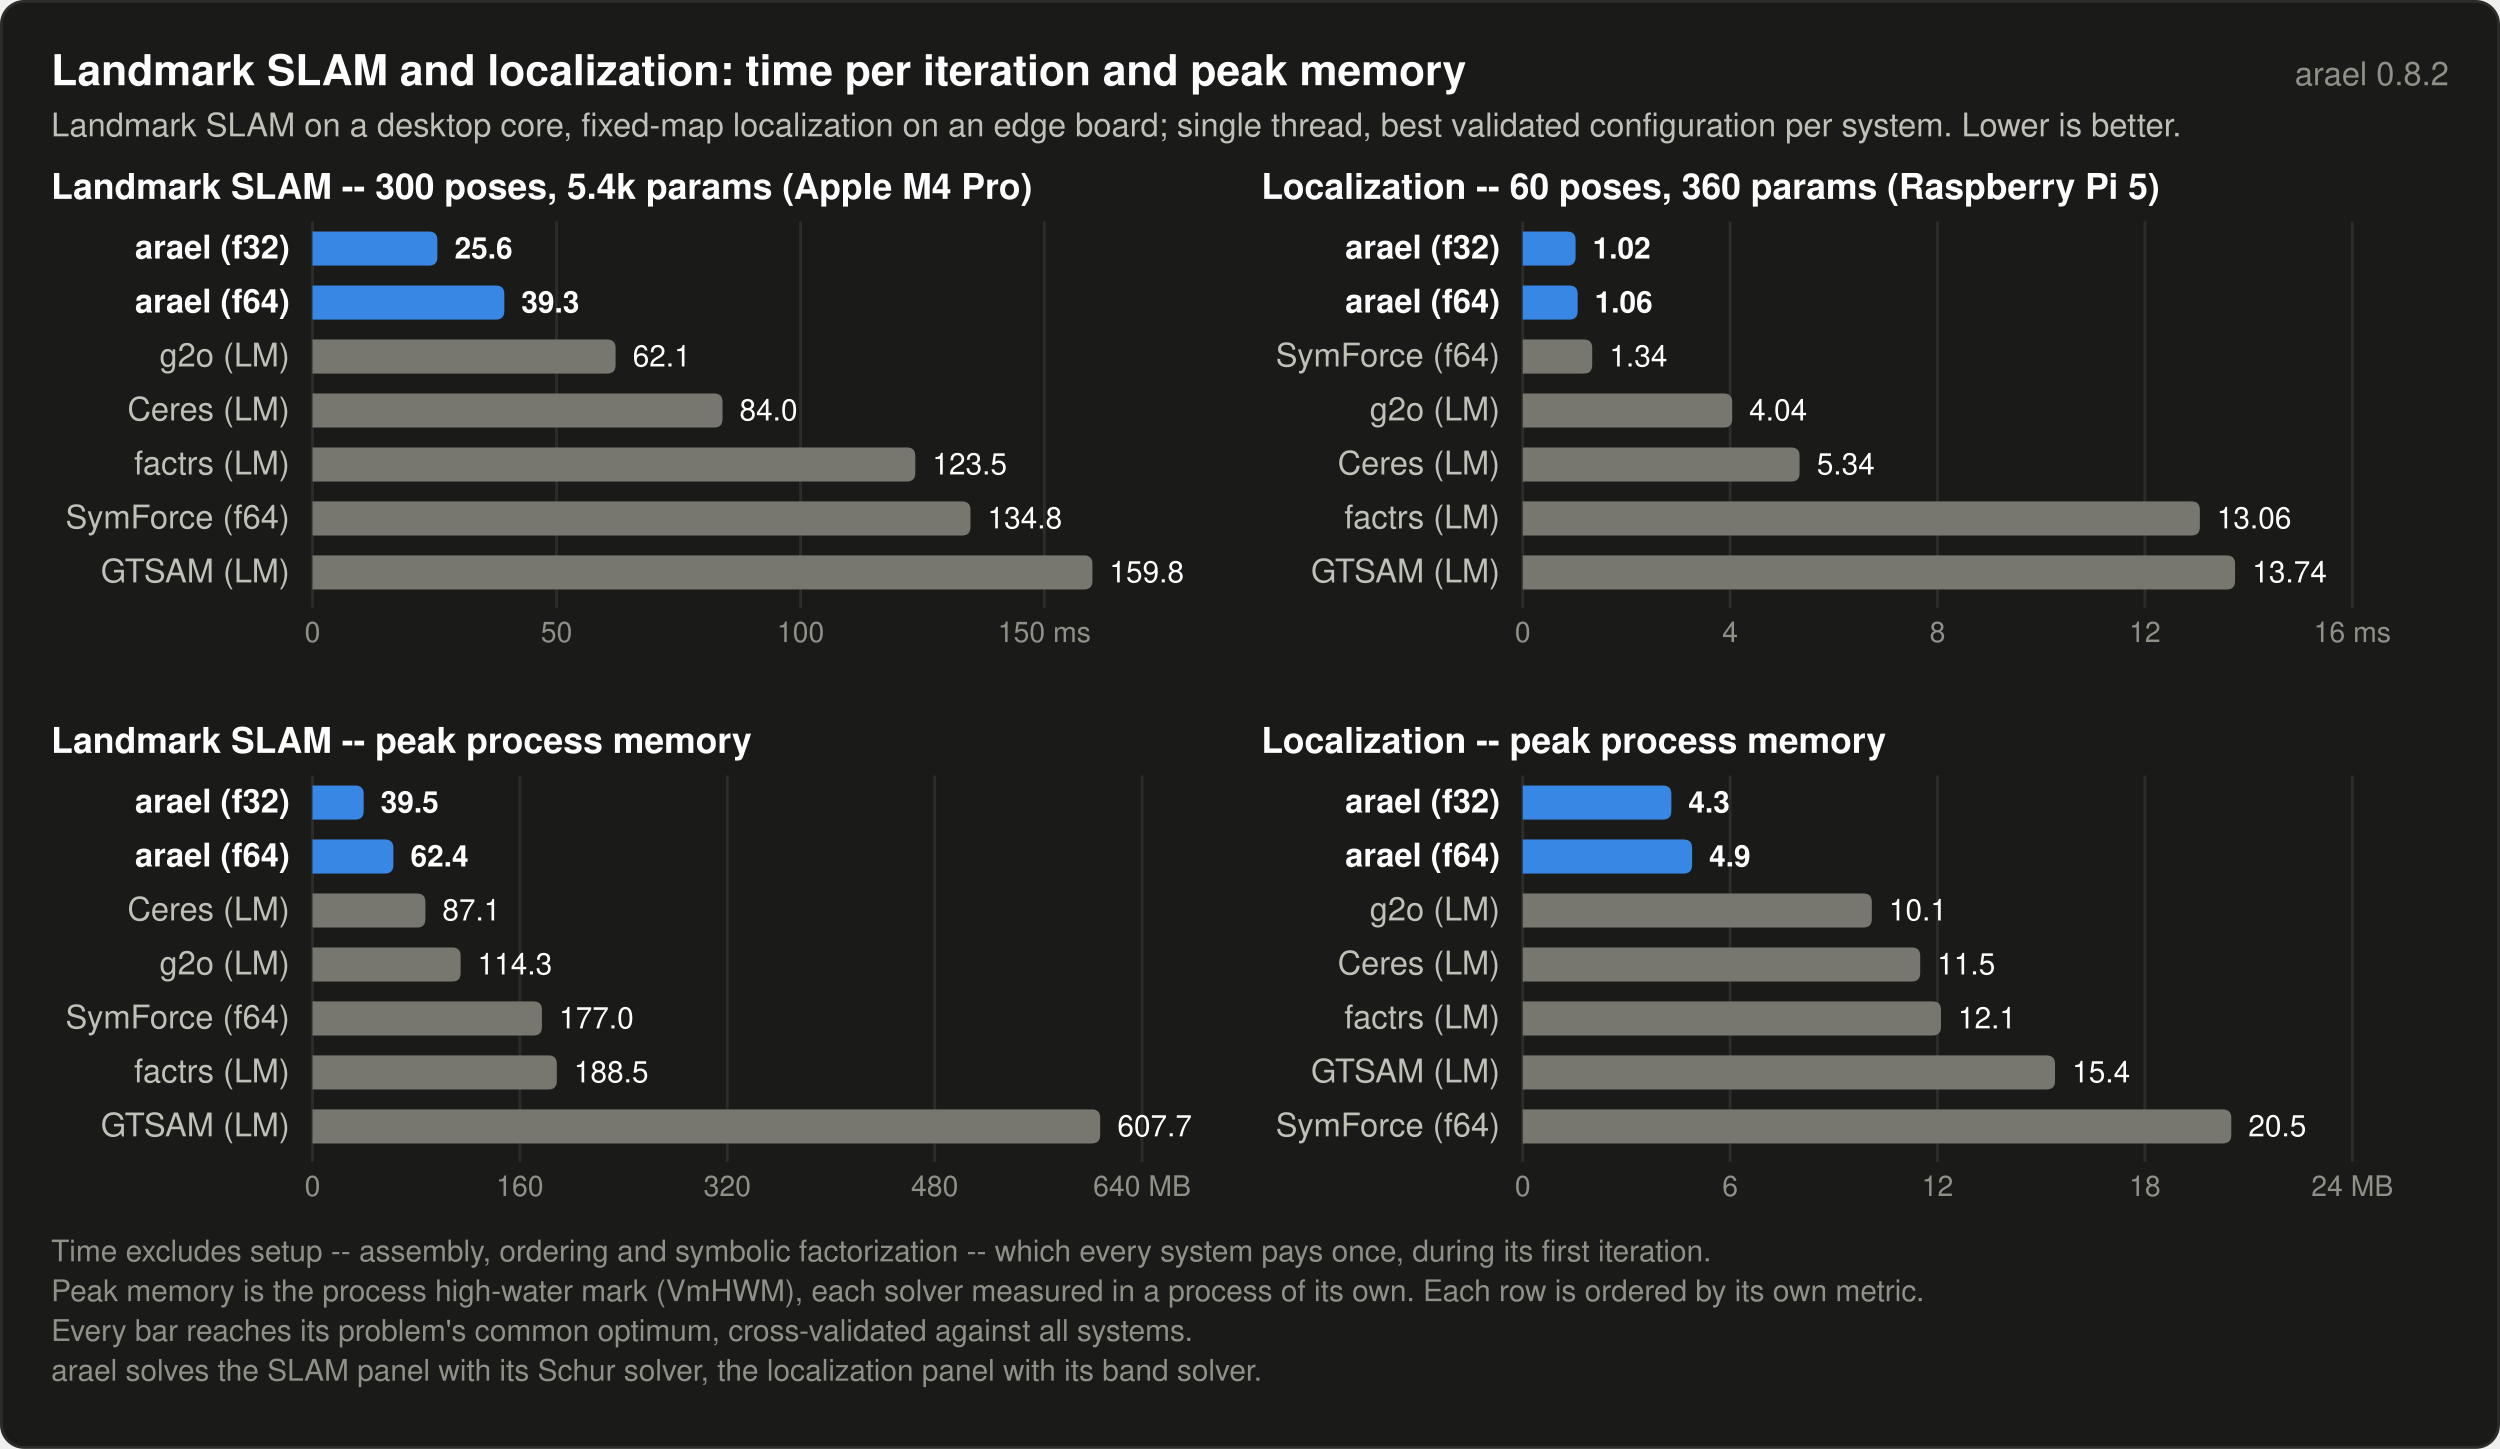
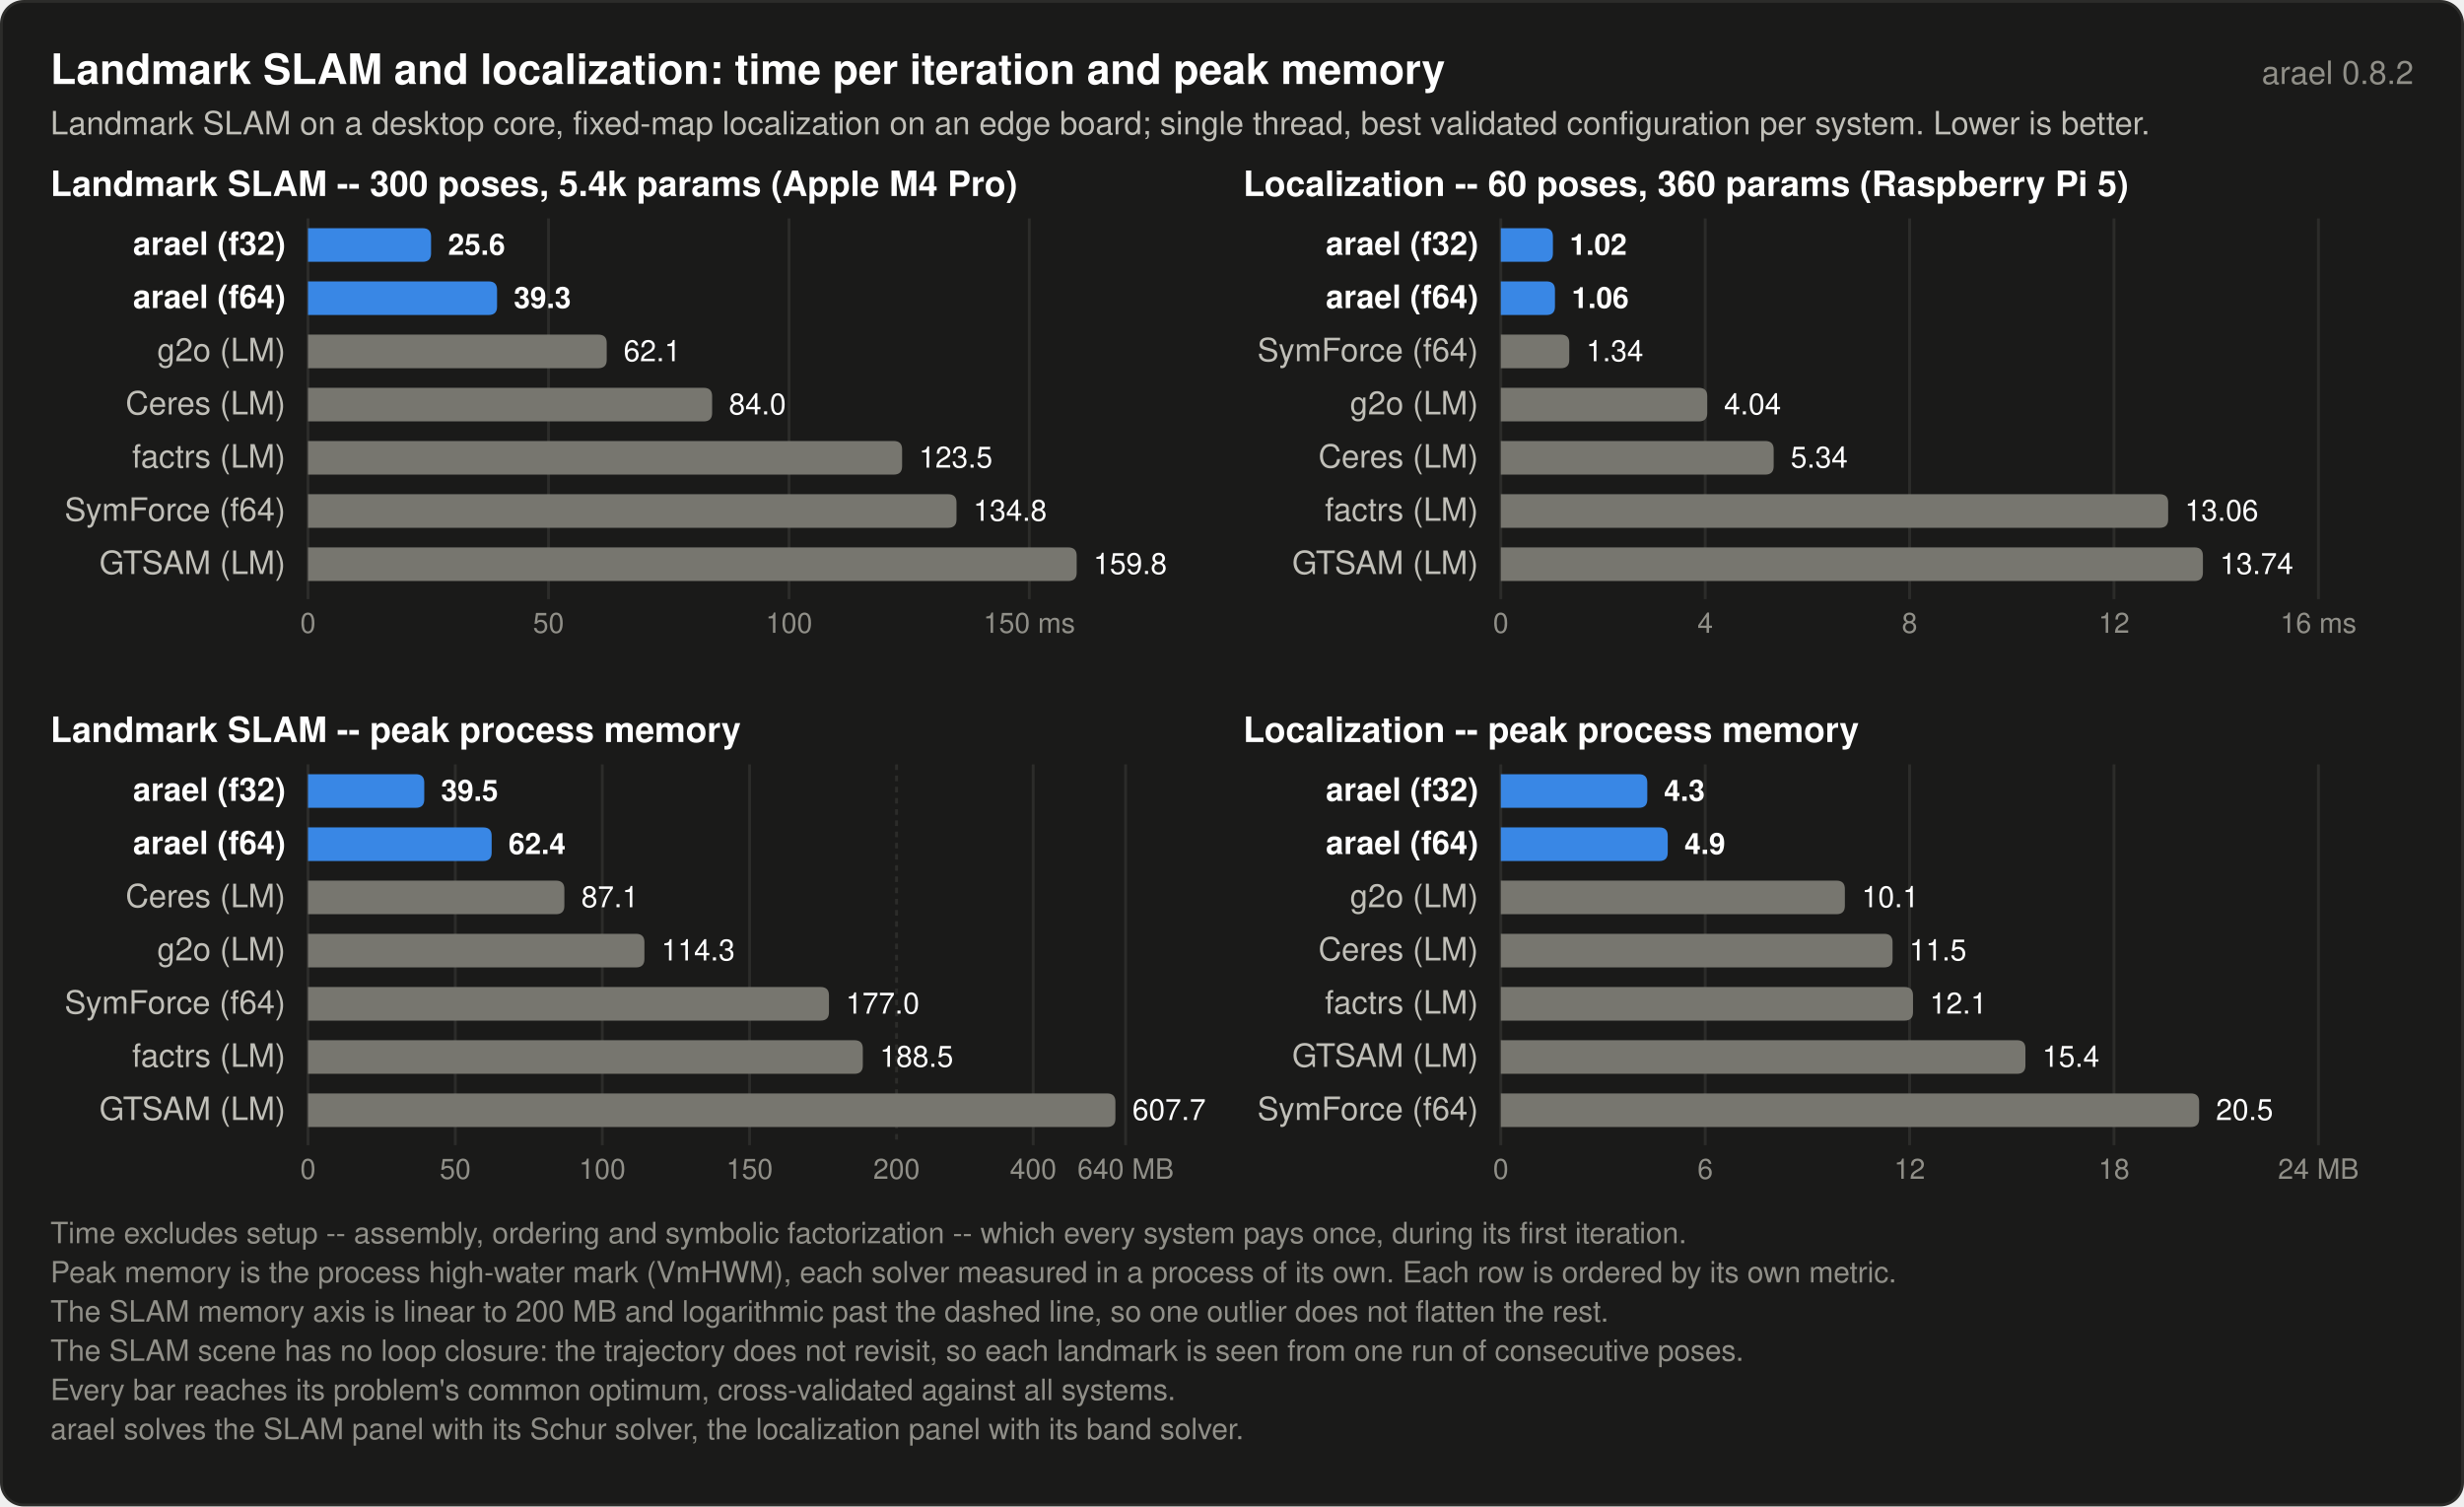
- <svg xmlns="http://www.w3.org/2000/svg" width="880" height="510" viewBox="0 0 880 510" font-family="ui-sans-serif, system-ui, -apple-system, 'Segoe UI', Helvetica, Arial, sans-serif">
-   <rect x="0.5" y="0.5" width="879" height="509" rx="8" fill="#1a1a19" stroke="#2c2c2a" />
+ <svg xmlns="http://www.w3.org/2000/svg" width="880" height="538" viewBox="0 0 880 538" font-family="ui-sans-serif, system-ui, -apple-system, 'Segoe UI', Helvetica, Arial, sans-serif">
+   <rect x="0.5" y="0.5" width="879" height="537" rx="8" fill="#1a1a19" stroke="#2c2c2a" />
  <text x="18" y="30" font-size="15" font-weight="600" fill="#ffffff">Landmark SLAM and localization: time per iteration and peak memory</text>
  <text x="862" y="30" font-size="11.5" text-anchor="end" fill="#908f88">arael 0.8.2</text>
  <text x="18" y="48" font-size="11.5" fill="#c0bfb8">Landmark SLAM on a desktop core, fixed-map localization on an edge board; single thread, best validated configuration per system. Lower is better.</text>
  <text x="18" y="70" font-size="12.5" font-weight="600" fill="#ffffff">Landmark SLAM -- 300 poses, 5.4k params (Apple M4 Pro)</text>
  <line x1="110.0" y1="78" x2="110.0" y2="214" stroke="#2c2c2a" stroke-width="1" />
  <text x="110.0" y="226" font-size="10" text-anchor="middle" fill="#908f88">0</text>
  <line x1="195.9" y1="78" x2="195.9" y2="214" stroke="#2c2c2a" stroke-width="1" />
  <text x="195.9" y="226" font-size="10" text-anchor="middle" fill="#908f88">50</text>
  <line x1="281.8" y1="78" x2="281.8" y2="214" stroke="#2c2c2a" stroke-width="1" />
  <text x="281.8" y="226" font-size="10" text-anchor="middle" fill="#908f88">100</text>
  <line x1="367.6" y1="78" x2="367.6" y2="214" stroke="#2c2c2a" stroke-width="1" />
  <text x="367.6" y="226" font-size="10" text-anchor="middle" fill="#908f88">150 ms</text>
  <text x="102" y="91.0" font-size="11.5" text-anchor="end" font-weight="600" fill="#ffffff">arael (f32)</text>
  <path d="M110,81.5 L150.955,81.5 Q153.955,81.5 153.955,84.5 L153.955,90.5 Q153.955,93.5 150.955,93.5 L110,93.5 Z" fill="#3987e5" />
  <text x="160.0" y="91.0" font-size="10.5" font-weight="600" fill="#ffffff">25.6</text>
  <text x="102" y="110.0" font-size="11.5" text-anchor="end" font-weight="600" fill="#ffffff">arael (f64)</text>
  <path d="M110,100.5 L174.521,100.5 Q177.521,100.5 177.521,103.5 L177.521,109.5 Q177.521,112.5 174.521,112.5 L110,112.5 Z" fill="#3987e5" />
  <text x="183.5" y="110.0" font-size="10.5" font-weight="600" fill="#ffffff">39.3</text>
  <text x="102" y="129.0" font-size="11.5" text-anchor="end" fill="#c0bfb8">g2o (LM)</text>
  <path d="M110,119.5 L213.683,119.5 Q216.683,119.5 216.683,122.5 L216.683,128.5 Q216.683,131.5 213.683,131.5 L110,131.5 Z" fill="#77766f" />
  <text x="222.7" y="129.0" font-size="10.5" fill="#ffffff">62.1</text>
  <text x="102" y="148.0" font-size="11.5" text-anchor="end" fill="#c0bfb8">Ceres (LM)</text>
  <path d="M110,138.5 L251.334,138.5 Q254.334,138.5 254.334,141.5 L254.334,147.5 Q254.334,150.5 251.334,150.5 L110,150.5 Z" fill="#77766f" />
  <text x="260.3" y="148.0" font-size="10.5" fill="#ffffff">84.0</text>
  <text x="102" y="167.0" font-size="11.5" text-anchor="end" fill="#c0bfb8">factrs (LM)</text>
  <path d="M110,157.5 L319.181,157.5 Q322.181,157.5 322.181,160.5 L322.181,166.5 Q322.181,169.5 319.181,169.5 L110,169.5 Z" fill="#77766f" />
  <text x="328.2" y="167.0" font-size="10.5" fill="#ffffff">123.5</text>
  <text x="102" y="186.0" font-size="11.5" text-anchor="end" fill="#c0bfb8">SymForce (f64)</text>
  <path d="M110,176.5 L338.608,176.5 Q341.608,176.5 341.608,179.5 L341.608,185.5 Q341.608,188.5 338.608,188.5 L110,188.5 Z" fill="#77766f" />
  <text x="347.6" y="186.0" font-size="10.5" fill="#ffffff">134.8</text>
  <text x="102" y="205.0" font-size="11.5" text-anchor="end" fill="#c0bfb8">GTSAM (LM)</text>
  <path d="M110,195.5 L381.532,195.5 Q384.532,195.5 384.532,198.5 L384.532,204.5 Q384.532,207.5 381.532,207.5 L110,207.5 Z" fill="#77766f" />
  <text x="390.5" y="205.0" font-size="10.5" fill="#ffffff">159.8</text>
  <text x="444" y="70" font-size="12.5" font-weight="600" fill="#ffffff">Localization -- 60 poses, 360 params (Raspberry Pi 5)</text>
  <line x1="536.0" y1="78" x2="536.0" y2="214" stroke="#2c2c2a" stroke-width="1" />
  <text x="536.0" y="226" font-size="10" text-anchor="middle" fill="#908f88">0</text>
  <line x1="609.0" y1="78" x2="609.0" y2="214" stroke="#2c2c2a" stroke-width="1" />
  <text x="609.0" y="226" font-size="10" text-anchor="middle" fill="#908f88">4</text>
  <line x1="682.0" y1="78" x2="682.0" y2="214" stroke="#2c2c2a" stroke-width="1" />
  <text x="682.0" y="226" font-size="10" text-anchor="middle" fill="#908f88">8</text>
  <line x1="755.0" y1="78" x2="755.0" y2="214" stroke="#2c2c2a" stroke-width="1" />
  <text x="755.0" y="226" font-size="10" text-anchor="middle" fill="#908f88">12</text>
  <line x1="828.0" y1="78" x2="828.0" y2="214" stroke="#2c2c2a" stroke-width="1" />
  <text x="828.0" y="226" font-size="10" text-anchor="middle" fill="#908f88">16 ms</text>
  <text x="528" y="91.0" font-size="11.5" text-anchor="end" font-weight="600" fill="#ffffff">arael (f32)</text>
  <path d="M536,81.5 L551.615,81.5 Q554.615,81.5 554.615,84.5 L554.615,90.5 Q554.615,93.5 551.615,93.5 L536,93.5 Z" fill="#3987e5" />
  <text x="560.6" y="91.0" font-size="10.5" font-weight="600" fill="#ffffff">1.02</text>
  <text x="528" y="110.0" font-size="11.5" text-anchor="end" font-weight="600" fill="#ffffff">arael (f64)</text>
  <path d="M536,100.5 L552.345,100.5 Q555.345,100.5 555.345,103.5 L555.345,109.5 Q555.345,112.5 552.345,112.5 L536,112.5 Z" fill="#3987e5" />
  <text x="561.3" y="110.0" font-size="10.5" font-weight="600" fill="#ffffff">1.06</text>
  <text x="528" y="129.0" font-size="11.5" text-anchor="end" fill="#c0bfb8">SymForce (f64)</text>
  <path d="M536,119.5 L557.455,119.5 Q560.455,119.5 560.455,122.5 L560.455,128.5 Q560.455,131.5 557.455,131.5 L536,131.5 Z" fill="#77766f" />
  <text x="566.5" y="129.0" font-size="10.5" fill="#ffffff">1.34</text>
  <text x="528" y="148.0" font-size="11.5" text-anchor="end" fill="#c0bfb8">g2o (LM)</text>
  <path d="M536,138.5 L606.73,138.5 Q609.73,138.5 609.73,141.5 L609.73,147.5 Q609.73,150.5 606.73,150.5 L536,150.5 Z" fill="#77766f" />
  <text x="615.7" y="148.0" font-size="10.5" fill="#ffffff">4.04</text>
  <text x="528" y="167.0" font-size="11.5" text-anchor="end" fill="#c0bfb8">Ceres (LM)</text>
  <path d="M536,157.5 L630.455,157.5 Q633.455,157.5 633.455,160.5 L633.455,166.5 Q633.455,169.5 630.455,169.5 L536,169.5 Z" fill="#77766f" />
  <text x="639.5" y="167.0" font-size="10.5" fill="#ffffff">5.34</text>
  <text x="528" y="186.0" font-size="11.5" text-anchor="end" fill="#c0bfb8">factrs (LM)</text>
  <path d="M536,176.5 L771.345,176.5 Q774.345,176.5 774.345,179.5 L774.345,185.5 Q774.345,188.5 771.345,188.5 L536,188.5 Z" fill="#77766f" />
  <text x="780.3" y="186.0" font-size="10.5" fill="#ffffff">13.06</text>
  <text x="528" y="205.0" font-size="11.5" text-anchor="end" fill="#c0bfb8">GTSAM (LM)</text>
  <path d="M536,195.5 L783.755,195.5 Q786.755,195.5 786.755,198.5 L786.755,204.5 Q786.755,207.5 783.755,207.5 L536,207.5 Z" fill="#77766f" />
  <text x="792.8" y="205.0" font-size="10.5" fill="#ffffff">13.74</text>
  <text x="18" y="265" font-size="12.5" font-weight="600" fill="#ffffff">Landmark SLAM -- peak process memory</text>
  <line x1="110.0" y1="273" x2="110.0" y2="409" stroke="#2c2c2a" stroke-width="1" />
  <text x="110.0" y="421" font-size="10" text-anchor="middle" fill="#908f88">0</text>
-   <line x1="183.0" y1="273" x2="183.0" y2="409" stroke="#2c2c2a" stroke-width="1" />
-   <text x="183.0" y="421" font-size="10" text-anchor="middle" fill="#908f88">160</text>
-   <line x1="256.0" y1="273" x2="256.0" y2="409" stroke="#2c2c2a" stroke-width="1" />
-   <text x="256.0" y="421" font-size="10" text-anchor="middle" fill="#908f88">320</text>
-   <line x1="329.0" y1="273" x2="329.0" y2="409" stroke="#2c2c2a" stroke-width="1" />
-   <text x="329.0" y="421" font-size="10" text-anchor="middle" fill="#908f88">480</text>
+   <line x1="162.6" y1="273" x2="162.6" y2="409" stroke="#2c2c2a" stroke-width="1" />
+   <text x="162.6" y="421" font-size="10" text-anchor="middle" fill="#908f88">50</text>
+   <line x1="215.1" y1="273" x2="215.1" y2="409" stroke="#2c2c2a" stroke-width="1" />
+   <text x="215.1" y="421" font-size="10" text-anchor="middle" fill="#908f88">100</text>
+   <line x1="267.7" y1="273" x2="267.7" y2="409" stroke="#2c2c2a" stroke-width="1" />
+   <text x="267.7" y="421" font-size="10" text-anchor="middle" fill="#908f88">150</text>
+   <line x1="320.2" y1="273" x2="320.2" y2="409" stroke="#2c2c2a" stroke-width="1" stroke-dasharray="2 2" />
+   <text x="320.2" y="421" font-size="10" text-anchor="middle" fill="#908f88">200</text>
+   <line x1="369.0" y1="273" x2="369.0" y2="409" stroke="#2c2c2a" stroke-width="1" />
+   <text x="369.0" y="421" font-size="10" text-anchor="middle" fill="#908f88">400</text>
  <line x1="402.0" y1="273" x2="402.0" y2="409" stroke="#2c2c2a" stroke-width="1" />
  <text x="402.0" y="421" font-size="10" text-anchor="middle" fill="#908f88">640 MB</text>
  <text x="102" y="286.0" font-size="11.5" text-anchor="end" font-weight="600" fill="#ffffff">arael (f32)</text>
-   <path d="M110,276.5 L125.022,276.5 Q128.022,276.5 128.022,279.5 L128.022,285.5 Q128.022,288.5 125.022,288.5 L110,288.5 Z" fill="#3987e5" />
-   <text x="134.0" y="286.0" font-size="10.5" font-weight="600" fill="#ffffff">39.5</text>
+   <path d="M110,276.5 L148.522,276.5 Q151.522,276.5 151.522,279.5 L151.522,285.5 Q151.522,288.5 148.522,288.5 L110,288.5 Z" fill="#3987e5" />
+   <text x="157.5" y="286.0" font-size="10.5" font-weight="600" fill="#ffffff">39.5</text>
  <text x="102" y="305.0" font-size="11.5" text-anchor="end" font-weight="600" fill="#ffffff">arael (f64)</text>
-   <path d="M110,295.5 L135.47,295.5 Q138.47,295.5 138.47,298.5 L138.47,304.5 Q138.47,307.5 135.47,307.5 L110,307.5 Z" fill="#3987e5" />
-   <text x="144.5" y="305.0" font-size="10.5" font-weight="600" fill="#ffffff">62.4</text>
+   <path d="M110,295.5 L172.595,295.5 Q175.595,295.5 175.595,298.5 L175.595,304.5 Q175.595,307.5 172.595,307.5 L110,307.5 Z" fill="#3987e5" />
+   <text x="181.6" y="305.0" font-size="10.5" font-weight="600" fill="#ffffff">62.4</text>
  <text x="102" y="324.0" font-size="11.5" text-anchor="end" fill="#c0bfb8">Ceres (LM)</text>
-   <path d="M110,314.5 L146.739,314.5 Q149.739,314.5 149.739,317.5 L149.739,323.5 Q149.739,326.5 146.739,326.5 L110,326.5 Z" fill="#77766f" />
-   <text x="155.7" y="324.0" font-size="10.5" fill="#ffffff">87.1</text>
+   <path d="M110,314.5 L198.56,314.5 Q201.56,314.5 201.56,317.5 L201.56,323.5 Q201.56,326.5 198.56,326.5 L110,326.5 Z" fill="#77766f" />
+   <text x="207.6" y="324.0" font-size="10.5" fill="#ffffff">87.1</text>
  <text x="102" y="343.0" font-size="11.5" text-anchor="end" fill="#c0bfb8">g2o (LM)</text>
-   <path d="M110,333.5 L159.149,333.5 Q162.149,333.5 162.149,336.5 L162.149,342.5 Q162.149,345.5 159.149,345.5 L110,345.5 Z" fill="#77766f" />
-   <text x="168.1" y="343.0" font-size="10.5" fill="#ffffff">114.3</text>
+   <path d="M110,333.5 L227.152,333.5 Q230.152,333.5 230.152,336.5 L230.152,342.5 Q230.152,345.5 227.152,345.5 L110,345.5 Z" fill="#77766f" />
+   <text x="236.2" y="343.0" font-size="10.5" fill="#ffffff">114.3</text>
  <text x="102" y="362.0" font-size="11.5" text-anchor="end" fill="#c0bfb8">SymForce (f64)</text>
-   <path d="M110,352.5 L187.756,352.5 Q190.756,352.5 190.756,355.5 L190.756,361.5 Q190.756,364.5 187.756,364.5 L110,364.5 Z" fill="#77766f" />
-   <text x="196.8" y="362.0" font-size="10.5" fill="#ffffff">177.0</text>
+   <path d="M110,352.5 L293.062,352.5 Q296.062,352.5 296.062,355.5 L296.062,361.5 Q296.062,364.5 293.062,364.5 L110,364.5 Z" fill="#77766f" />
+   <text x="302.1" y="362.0" font-size="10.5" fill="#ffffff">177.0</text>
  <text x="102" y="381.0" font-size="11.5" text-anchor="end" fill="#c0bfb8">factrs (LM)</text>
-   <path d="M110,371.5 L193.003,371.5 Q196.003,371.5 196.003,374.5 L196.003,380.5 Q196.003,383.5 193.003,383.5 L110,383.5 Z" fill="#77766f" />
-   <text x="202.0" y="381.0" font-size="10.5" fill="#ffffff">188.5</text>
+   <path d="M110,371.5 L305.151,371.5 Q308.151,371.5 308.151,374.5 L308.151,380.5 Q308.151,383.5 305.151,383.5 L110,383.5 Z" fill="#77766f" />
+   <text x="314.2" y="381.0" font-size="10.5" fill="#ffffff">188.5</text>
  <text x="102" y="400.0" font-size="11.5" text-anchor="end" fill="#c0bfb8">GTSAM (LM)</text>
-   <path d="M110,390.5 L384.263,390.5 Q387.263,390.5 387.263,393.5 L387.263,399.5 Q387.263,402.5 384.263,402.5 L110,402.5 Z" fill="#77766f" />
-   <text x="393.3" y="400.0" font-size="10.5" fill="#ffffff">607.7</text>
+   <path d="M110,390.5 L395.36,390.5 Q398.36,390.5 398.36,393.5 L398.36,399.5 Q398.36,402.5 395.36,402.5 L110,402.5 Z" fill="#77766f" />
+   <text x="404.4" y="400.0" font-size="10.5" fill="#ffffff">607.7</text>
  <text x="444" y="265" font-size="12.5" font-weight="600" fill="#ffffff">Localization -- peak process memory</text>
  <line x1="536.0" y1="273" x2="536.0" y2="409" stroke="#2c2c2a" stroke-width="1" />
  <text x="536.0" y="421" font-size="10" text-anchor="middle" fill="#908f88">0</text>
  <line x1="609.0" y1="273" x2="609.0" y2="409" stroke="#2c2c2a" stroke-width="1" />
  <text x="609.0" y="421" font-size="10" text-anchor="middle" fill="#908f88">6</text>
  <line x1="682.0" y1="273" x2="682.0" y2="409" stroke="#2c2c2a" stroke-width="1" />
  <text x="682.0" y="421" font-size="10" text-anchor="middle" fill="#908f88">12</text>
  <line x1="755.0" y1="273" x2="755.0" y2="409" stroke="#2c2c2a" stroke-width="1" />
  <text x="755.0" y="421" font-size="10" text-anchor="middle" fill="#908f88">18</text>
  <line x1="828.0" y1="273" x2="828.0" y2="409" stroke="#2c2c2a" stroke-width="1" />
  <text x="828.0" y="421" font-size="10" text-anchor="middle" fill="#908f88">24 MB</text>
  <text x="528" y="286.0" font-size="11.5" text-anchor="end" font-weight="600" fill="#ffffff">arael (f32)</text>
  <path d="M536,276.5 L585.317,276.5 Q588.317,276.5 588.317,279.5 L588.317,285.5 Q588.317,288.5 585.317,288.5 L536,288.5 Z" fill="#3987e5" />
  <text x="594.3" y="286.0" font-size="10.5" font-weight="600" fill="#ffffff">4.3</text>
  <text x="528" y="305.0" font-size="11.5" text-anchor="end" font-weight="600" fill="#ffffff">arael (f64)</text>
  <path d="M536,295.5 L592.617,295.5 Q595.617,295.5 595.617,298.5 L595.617,304.5 Q595.617,307.5 592.617,307.5 L536,307.5 Z" fill="#3987e5" />
  <text x="601.6" y="305.0" font-size="10.5" font-weight="600" fill="#ffffff">4.9</text>
  <text x="528" y="324.0" font-size="11.5" text-anchor="end" fill="#c0bfb8">g2o (LM)</text>
  <path d="M536,314.5 L655.883,314.5 Q658.883,314.5 658.883,317.5 L658.883,323.5 Q658.883,326.5 655.883,326.5 L536,326.5 Z" fill="#77766f" />
  <text x="664.9" y="324.0" font-size="10.5" fill="#ffffff">10.1</text>
  <text x="528" y="343.0" font-size="11.5" text-anchor="end" fill="#c0bfb8">Ceres (LM)</text>
  <path d="M536,333.5 L672.917,333.5 Q675.917,333.5 675.917,336.5 L675.917,342.5 Q675.917,345.5 672.917,345.5 L536,345.5 Z" fill="#77766f" />
  <text x="681.9" y="343.0" font-size="10.5" fill="#ffffff">11.5</text>
  <text x="528" y="362.0" font-size="11.5" text-anchor="end" fill="#c0bfb8">factrs (LM)</text>
  <path d="M536,352.5 L680.217,352.5 Q683.217,352.5 683.217,355.5 L683.217,361.5 Q683.217,364.5 680.217,364.5 L536,364.5 Z" fill="#77766f" />
  <text x="689.2" y="362.0" font-size="10.5" fill="#ffffff">12.1</text>
  <text x="528" y="381.0" font-size="11.5" text-anchor="end" fill="#c0bfb8">GTSAM (LM)</text>
  <path d="M536,371.5 L720.367,371.5 Q723.367,371.5 723.367,374.5 L723.367,380.5 Q723.367,383.5 720.367,383.5 L536,383.5 Z" fill="#77766f" />
  <text x="729.4" y="381.0" font-size="10.5" fill="#ffffff">15.4</text>
  <text x="528" y="400.0" font-size="11.5" text-anchor="end" fill="#c0bfb8">SymForce (f64)</text>
  <path d="M536,390.5 L782.417,390.5 Q785.417,390.5 785.417,393.5 L785.417,399.5 Q785.417,402.5 782.417,402.5 L536,402.5 Z" fill="#77766f" />
  <text x="791.4" y="400.0" font-size="10.5" fill="#ffffff">20.5</text>
  <text x="18" y="444" font-size="10.5" fill="#908f88">Time excludes setup -- assembly, ordering and symbolic factorization -- which every system pays once, during its first iteration.</text>
  <text x="18" y="458" font-size="10.5" fill="#908f88">Peak memory is the process high-water mark (VmHWM), each solver measured in a process of its own. Each row is ordered by its own metric.</text>
-   <text x="18" y="472" font-size="10.5" fill="#908f88">Every bar reaches its problem's common optimum, cross-validated against all systems.</text>
-   <text x="18" y="486" font-size="10.5" fill="#908f88">arael solves the SLAM panel with its Schur solver, the localization panel with its band solver.</text>
+   <text x="18" y="472" font-size="10.5" fill="#908f88">The SLAM memory axis is linear to 200 MB and logarithmic past the dashed line, so one outlier does not flatten the rest.</text>
+   <text x="18" y="486" font-size="10.5" fill="#908f88">The SLAM scene has no loop closure: the trajectory does not revisit, so each landmark is seen from one run of consecutive poses.</text>
+   <text x="18" y="500" font-size="10.5" fill="#908f88">Every bar reaches its problem's common optimum, cross-validated against all systems.</text>
+   <text x="18" y="514" font-size="10.5" fill="#908f88">arael solves the SLAM panel with its Schur solver, the localization panel with its band solver.</text>
</svg>
